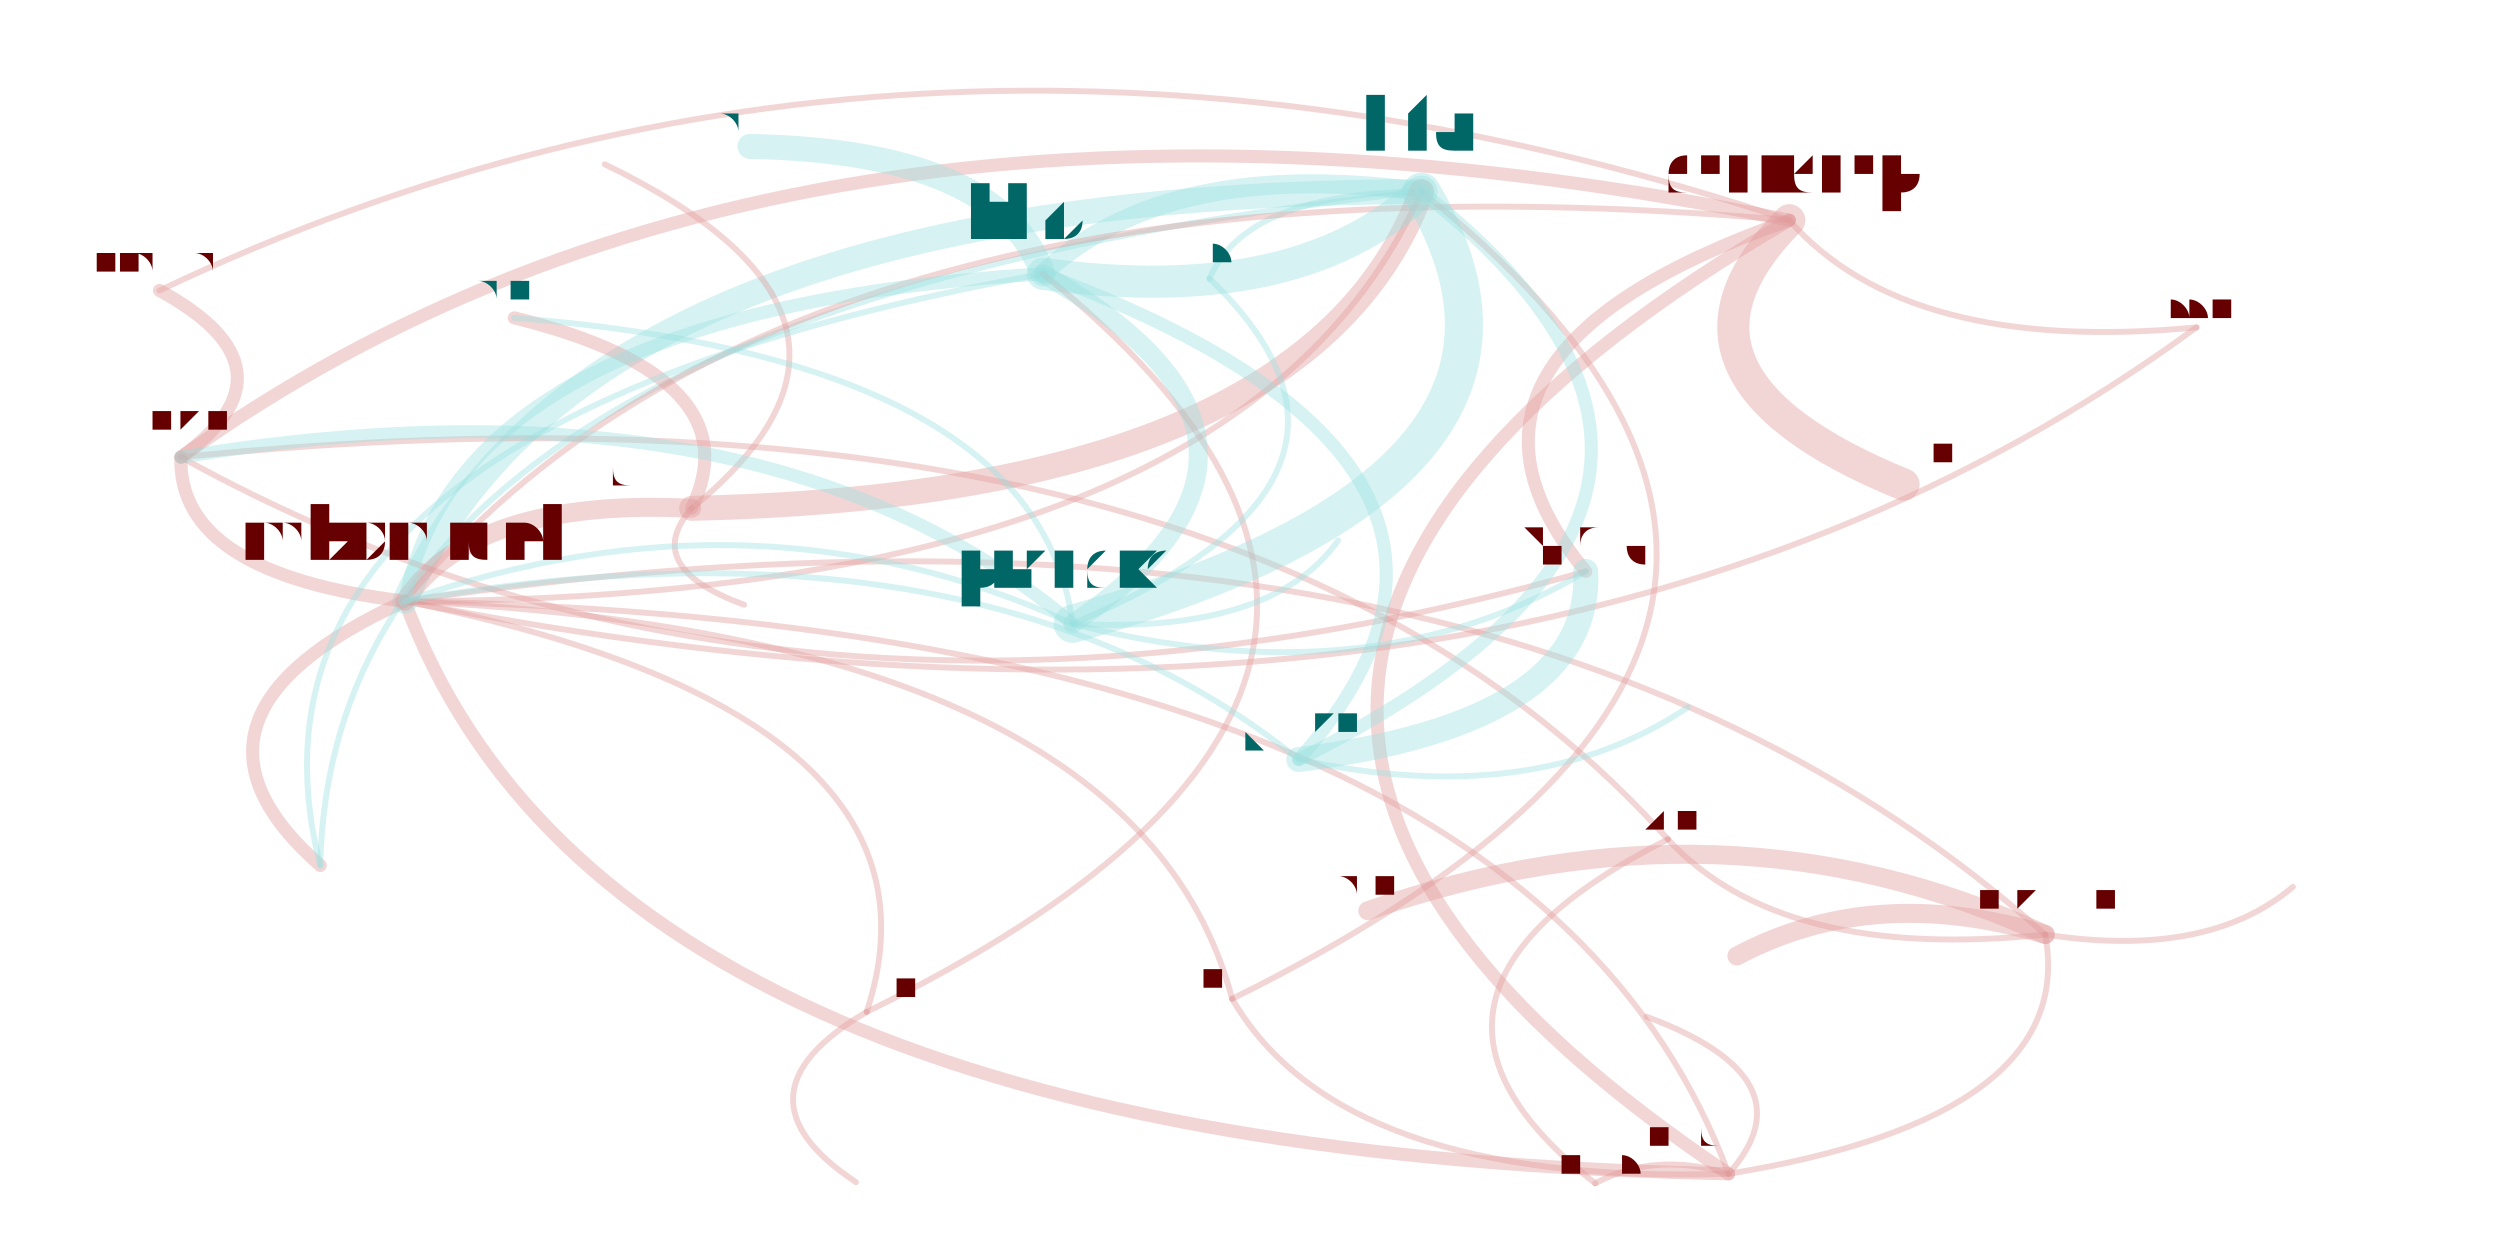
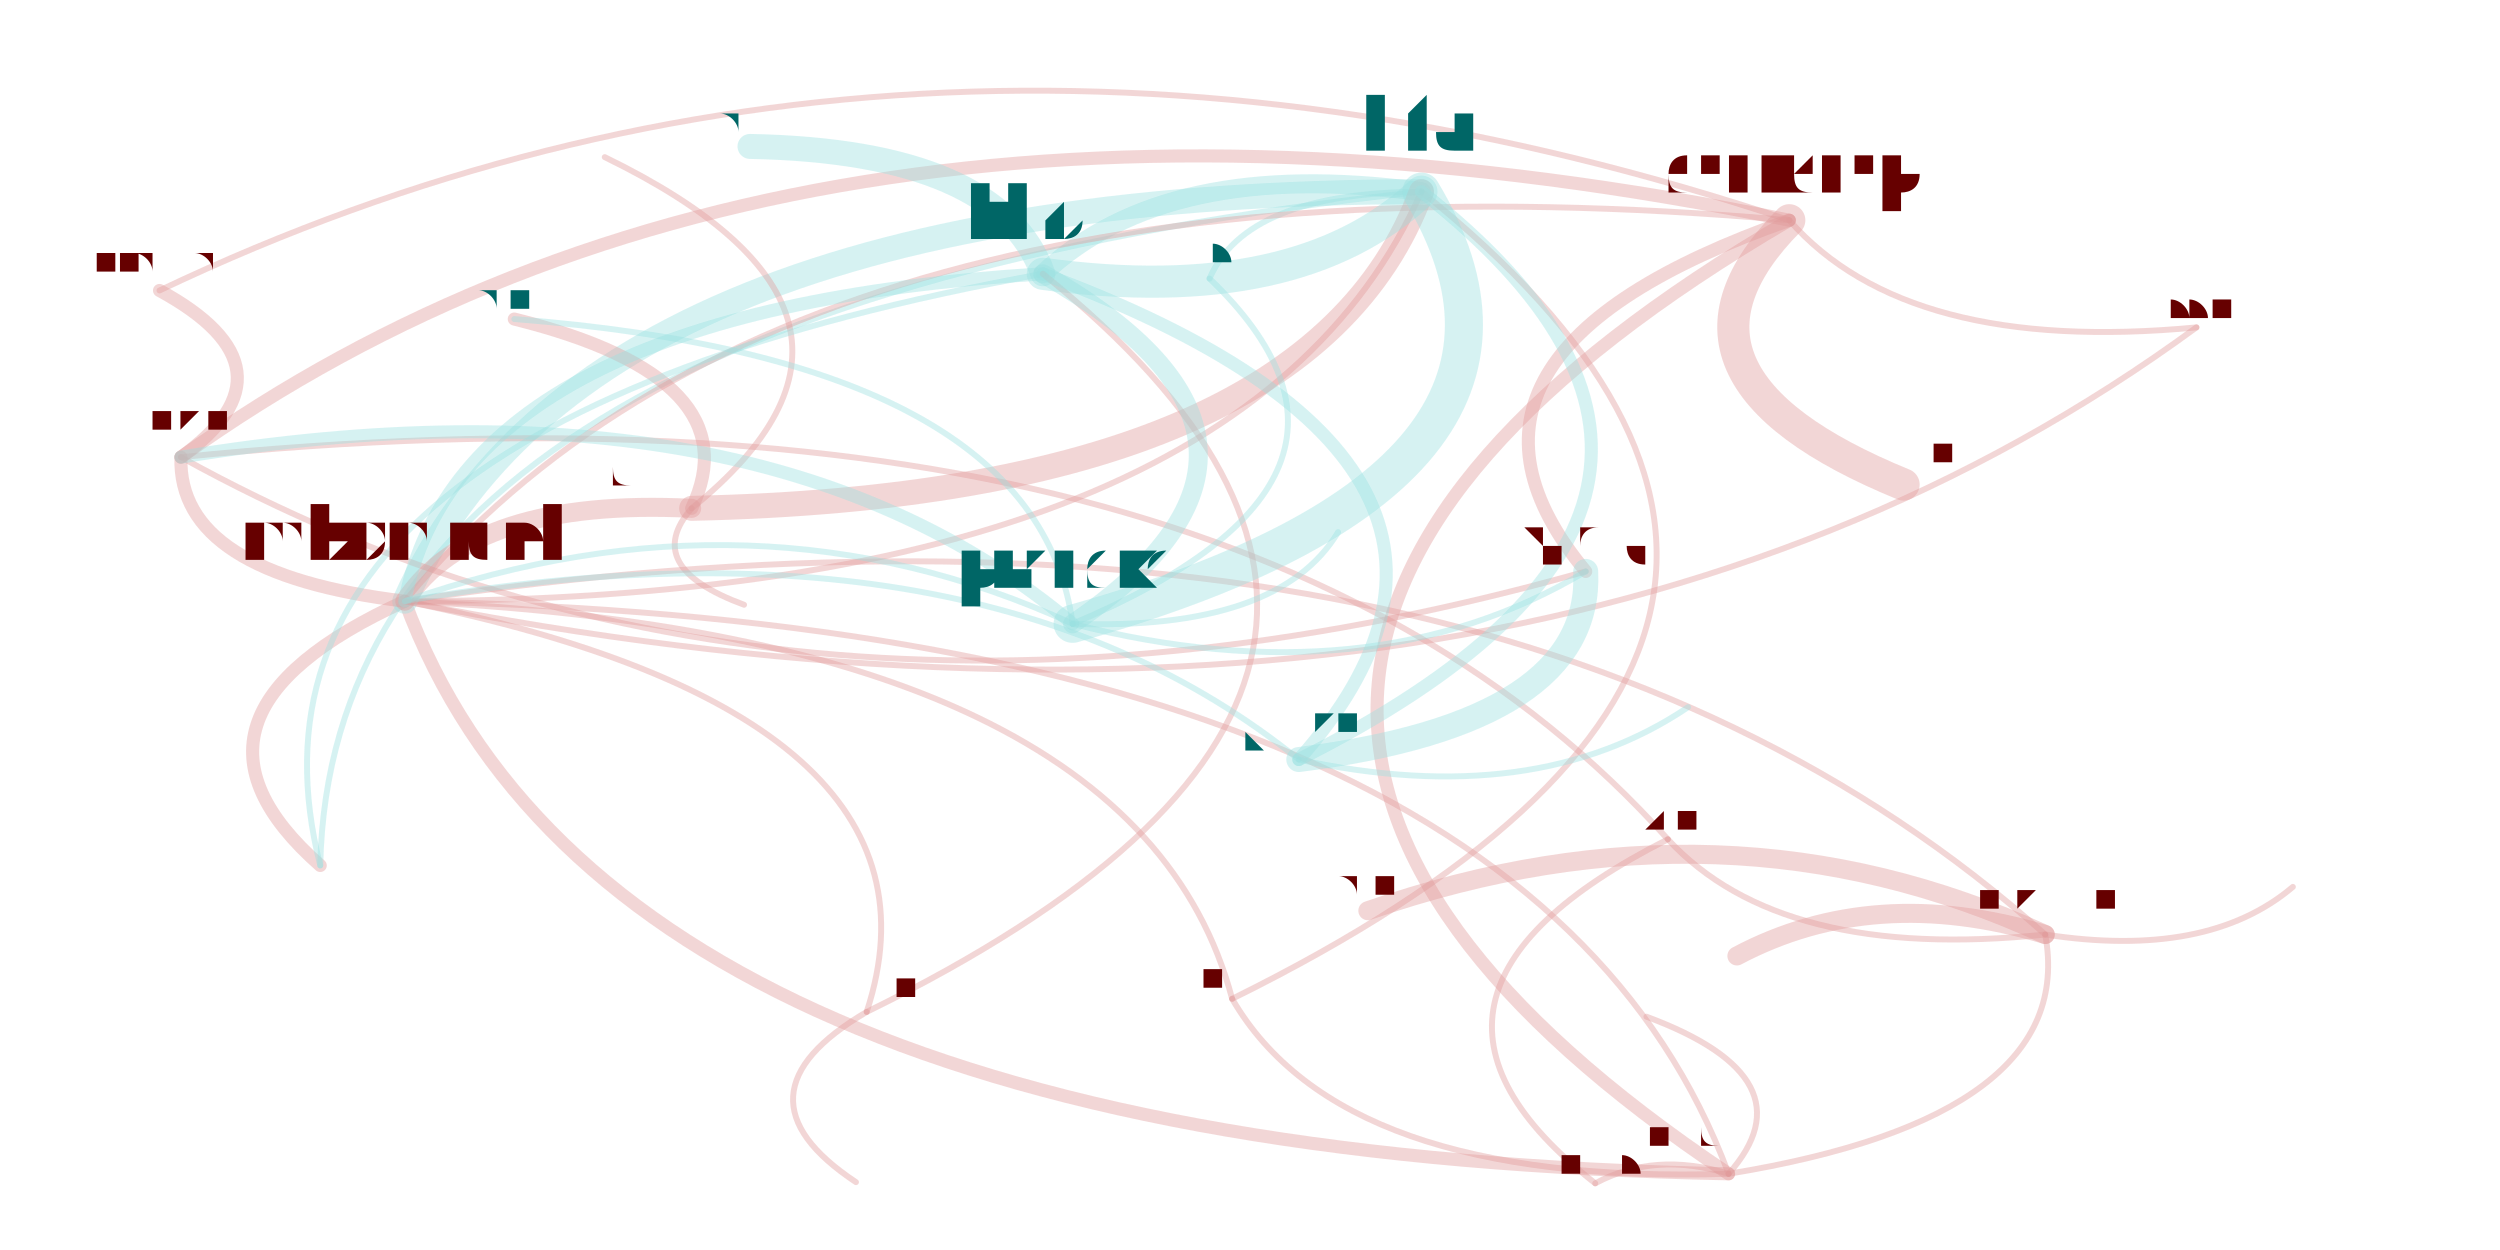
<svg xmlns="http://www.w3.org/2000/svg" width="4000" height="2000" viewBox="-0.025 -0.025 2.05 1.05">
  <style>
    path {
      fill: none;
      stroke-linecap: round;
      stroke-opacity: 0.4;
    }

    text {
      text-anchor: middle;
      alignment-baseline: hanging;
    }
  </style>
  <g opacity="0.4">
    <path d="M0.985 0.814 Q0.904 0.508 0.290 0.480" stroke="hsl(0.0,100%,35%)" stroke-width="0.005" />
    <path d="M0.985 0.814 Q1.076 0.971 1.402 0.961" stroke="hsl(0.0,100%,35%)" stroke-width="0.005" />
    <path d="M0.985 0.814 Q1.607 0.507 1.144 0.136" stroke="hsl(0.0,100%,35%)" stroke-width="0.005" />
    <path d="M0.290 0.480 Q0.077 0.577 0.219 0.702" stroke="hsl(0.0,100%,35%)" stroke-width="0.011" />
    <path d="M0.290 0.480 Q0.992 0.479 1.144 0.136" stroke="hsl(0.0,100%,35%)" stroke-width="0.005" />
    <path d="M0.290 0.480 Q0.461 0.943 1.402 0.961" stroke="hsl(0.0,100%,35%)" stroke-width="0.011" />
    <path d="M0.290 0.480 Q1.227 0.666 1.795 0.250" stroke="hsl(0.0,100%,35%)" stroke-width="0.005" />
    <path d="M1.402 0.961 Q1.340 0.942 1.290 0.969" stroke="hsl(0.0,100%,35%)" stroke-width="0.005" />
    <path d="M1.402 0.961 Q1.696 0.913 1.668 0.760" stroke="hsl(0.0,100%,35%)" stroke-width="0.005" />
    <path d="M1.402 0.961 Q1.473 0.881 1.333 0.829" stroke="hsl(0.0,100%,35%)" stroke-width="0.005" />
    <path d="M1.402 0.961 Q1.230 0.498 0.290 0.480" stroke="hsl(0.0,100%,35%)" stroke-width="0.005" />
    <path d="M1.144 0.136 Q0.930 0.107 0.826 0.205" stroke="hsl(180.0,100%,35%)" stroke-width="0.016" />
    <path d="M1.144 0.136 Q0.441 0.137 0.290 0.480" stroke="hsl(180.0,100%,35%)" stroke-width="0.021" />
    <path d="M1.144 0.136 Q0.229 0.234 0.219 0.702" stroke="hsl(180.0,100%,35%)" stroke-width="0.005" />
    <path d="M1.144 0.136 Q0.997 0.137 0.966 0.209" stroke="hsl(180.0,100%,35%)" stroke-width="0.005" />
    <path d="M1.453 0.160 Q1.552 0.273 1.795 0.250" stroke="hsl(0.0,100%,35%)" stroke-width="0.005" />
    <path d="M1.453 0.160 Q0.787 0.550 1.402 0.961" stroke="hsl(0.0,100%,35%)" stroke-width="0.011" />
    <path d="M1.453 0.160 Q1.324 0.290 1.549 0.382" stroke="hsl(0.0,100%,35%)" stroke-width="0.027" />
    <path d="M1.453 0.160 Q0.615 0.087 0.290 0.480" stroke="hsl(0.0,100%,35%)" stroke-width="0.005" />
    <path d="M1.453 0.160 Q0.721 -0.084 0.084 0.219" stroke="hsl(0.0,100%,35%)" stroke-width="0.005" />
    <path d="M1.453 0.160 Q0.618 -0.011 0.102 0.359" stroke="hsl(0.0,100%,35%)" stroke-width="0.011" />
    <path d="M1.453 0.160 Q1.131 0.273 1.282 0.455" stroke="hsl(0.0,100%,35%)" stroke-width="0.011" />
    <path d="M0.102 0.359 Q0.099 0.457 0.290 0.480" stroke="hsl(0.0,100%,35%)" stroke-width="0.011" />
    <path d="M0.102 0.359 Q0.615 0.643 1.282 0.455" stroke="hsl(0.0,100%,35%)" stroke-width="0.005" />
    <path d="M0.102 0.359 Q0.205 0.285 0.084 0.219" stroke="hsl(0.0,100%,35%)" stroke-width="0.011" />
    <path d="M0.531 0.402 Q1.050 0.391 1.144 0.136" stroke="hsl(0.0,100%,35%)" stroke-width="0.021" />
-     <path d="M0.531 0.402 Q0.726 0.243 0.458 0.113" stroke="hsl(0.0,100%,35%)" stroke-width="0.005" />
+     <path d="M0.531 0.402 Q0.731 0.240 0.458 0.107" stroke="hsl(0.0,100%,35%)" stroke-width="0.005" />
    <path d="M0.531 0.402 Q0.488 0.451 0.575 0.483" stroke="hsl(0.0,100%,35%)" stroke-width="0.005" />
    <path d="M0.531 0.402 Q0.348 0.393 0.290 0.480" stroke="hsl(0.0,100%,35%)" stroke-width="0.016" />
-     <path d="M0.531 0.402 Q0.584 0.292 0.382 0.242" stroke="hsl(0.0,100%,35%)" stroke-width="0.011" />
+     <path d="M0.531 0.402 Q0.583 0.293 0.382 0.243" stroke="hsl(0.0,100%,35%)" stroke-width="0.011" />
    <path d="M1.351 0.680 Q1.090 0.812 1.290 0.969" stroke="hsl(0.0,100%,35%)" stroke-width="0.005" />
    <path d="M1.351 0.680 Q0.984 0.270 0.102 0.359" stroke="hsl(0.0,100%,35%)" stroke-width="0.005" />
    <path d="M1.351 0.680 Q1.446 0.783 1.668 0.760" stroke="hsl(0.0,100%,35%)" stroke-width="0.005" />
    <path d="M1.668 0.760 Q1.524 0.717 1.409 0.778" stroke="hsl(0.0,100%,35%)" stroke-width="0.016" />
    <path d="M1.668 0.760 Q1.399 0.636 1.099 0.740" stroke="hsl(0.0,100%,35%)" stroke-width="0.016" />
    <path d="M1.668 0.760 Q1.804 0.781 1.876 0.720" stroke="hsl(0.0,100%,35%)" stroke-width="0.005" />
    <path d="M1.668 0.760 Q1.202 0.344 0.290 0.480" stroke="hsl(0.0,100%,35%)" stroke-width="0.005" />
    <path d="M0.826 0.205 Q1.040 0.234 1.144 0.136" stroke="hsl(180.0,100%,35%)" stroke-width="0.027" />
    <path d="M0.826 0.205 Q0.789 0.102 0.580 0.098" stroke="hsl(180.0,100%,35%)" stroke-width="0.021" />
    <path d="M0.826 0.205 Q0.337 0.235 0.290 0.480" stroke="hsl(180.0,100%,35%)" stroke-width="0.011" />
    <path d="M0.826 0.205 Q0.125 0.332 0.219 0.702" stroke="hsl(180.0,100%,35%)" stroke-width="0.005" />
    <path d="M0.678 0.825 Q0.760 0.575 0.290 0.480" stroke="hsl(0.0,100%,35%)" stroke-width="0.005" />
    <path d="M0.678 0.825 Q0.559 0.895 0.669 0.968" stroke="hsl(0.0,100%,35%)" stroke-width="0.005" />
    <path d="M0.678 0.825 Q1.249 0.545 0.826 0.205" stroke="hsl(0.0,100%,35%)" stroke-width="0.005" />
    <path d="M1.041 0.613 Q1.474 0.395 1.144 0.136" stroke="hsl(180.0,100%,35%)" stroke-width="0.011" />
    <path d="M1.041 0.613 Q1.288 0.582 1.282 0.455" stroke="hsl(180.0,100%,35%)" stroke-width="0.021" />
    <path d="M1.041 0.613 Q1.260 0.366 0.826 0.205" stroke="hsl(180.0,100%,35%)" stroke-width="0.011" />
    <path d="M1.041 0.613 Q0.772 0.396 0.290 0.480" stroke="hsl(180.0,100%,35%)" stroke-width="0.005" />
    <path d="M1.041 0.613 Q1.239 0.656 1.368 0.569" stroke="hsl(180.0,100%,35%)" stroke-width="0.005" />
    <path d="M0.851 0.499 Q1.288 0.376 1.144 0.136" stroke="hsl(180.0,100%,35%)" stroke-width="0.032" />
-     <path d="M0.851 0.499 Q1.018 0.508 1.074 0.429" stroke="hsl(180.0,100%,35%)" stroke-width="0.005" />
-     <path d="M0.851 0.499 Q1.102 0.563 1.282 0.455" stroke="hsl(180.0,100%,35%)" stroke-width="0.005" />
+     <path d="M0.851 0.499 Q1.024 0.505 1.074 0.422" stroke="hsl(180.0,100%,35%)" stroke-width="0.005" />
+     <path d="M0.851 0.499 Q1.101 0.563 1.282 0.455" stroke="hsl(180.0,100%,35%)" stroke-width="0.005" />
    <path d="M0.851 0.499 Q1.074 0.347 0.826 0.205" stroke="hsl(180.0,100%,35%)" stroke-width="0.016" />
-     <path d="M0.851 0.499 Q0.822 0.277 0.382 0.242" stroke="hsl(180.0,100%,35%)" stroke-width="0.005" />
+     <path d="M0.851 0.499 Q0.821 0.277 0.382 0.243" stroke="hsl(180.0,100%,35%)" stroke-width="0.005" />
    <path d="M0.851 0.499 Q0.589 0.279 0.102 0.359" stroke="hsl(180.0,100%,35%)" stroke-width="0.011" />
    <path d="M0.851 0.499 Q1.141 0.377 0.966 0.209" stroke="hsl(180.0,100%,35%)" stroke-width="0.005" />
    <path d="M0.851 0.499 Q0.585 0.377 0.290 0.480" stroke="hsl(180.0,100%,35%)" stroke-width="0.005" />
  </g>
  <text x="0.985" y="0.802" font-size="0.024" fill="hsl(0.0,100%,20%)">daniel.l</text>
  <text x="0.290" y="0.446" font-size="0.068" fill="hsl(0.0,100%,20%)">mbonadei</text>
  <text x="1.402" y="0.940" font-size="0.042" fill="hsl(0.0,100%,20%)">jleconte</text>
  <text x="1.144" y="0.099" font-size="0.073" fill="hsl(180.0,100%,20%)">hta</text>
  <text x="1.453" y="0.134" font-size="0.052" fill="hsl(0.0,100%,20%)">danilchap</text>
  <text x="1.795" y="0.240" font-size="0.02" fill="hsl(0.0,100%,20%)">terelius</text>
  <text x="1.549" y="0.366" font-size="0.031" fill="hsl(0.0,100%,20%)">philipel</text>
  <text x="0.084" y="0.207" font-size="0.024" fill="hsl(0.0,100%,20%)">asapersson</text>
  <text x="0.102" y="0.337" font-size="0.044" fill="hsl(0.0,100%,20%)">ssilkin</text>
  <text x="1.282" y="0.435" font-size="0.039" fill="hsl(0.0,100%,20%)">sprang</text>
  <text x="0.531" y="0.379" font-size="0.046" fill="hsl(0.0,100%,20%)">dorhen</text>
-   <text x="0.458" y="0.106" font-size="0.014" fill="hsl(0.0,100%,20%)">guidou</text>
+   <text x="0.458" y="0.100" font-size="0.014" fill="hsl(0.0,100%,20%)">guidou</text>
  <text x="0.575" y="0.476" font-size="0.014" fill="hsl(0.0,100%,20%)">gustaf</text>
-   <text x="0.382" y="0.230" font-size="0.024" fill="hsl(180.0,100%,20%)">titovartem</text>
+   <text x="0.382" y="0.231" font-size="0.024" fill="hsl(180.0,100%,20%)">titovartem</text>
  <text x="1.351" y="0.668" font-size="0.024" fill="hsl(0.0,100%,20%)">dwtan</text>
  <text x="1.290" y="0.959" font-size="0.02" fill="hsl(0.0,100%,20%)">marpan</text>
  <text x="1.668" y="0.738" font-size="0.044" fill="hsl(0.0,100%,20%)">jakobi</text>
  <text x="0.826" y="0.173" font-size="0.064" fill="hsl(180.0,100%,20%)">hbos</text>
  <text x="0.580" y="0.084" font-size="0.028" fill="hsl(180.0,100%,20%)">eshr</text>
  <text x="0.219" y="0.688" font-size="0.028" fill="hsl(0.0,100%,20%)">jansson</text>
  <text x="0.678" y="0.813" font-size="0.024" fill="hsl(0.0,100%,20%)">henrika</text>
  <text x="0.669" y="0.961" font-size="0.014" fill="hsl(180.0,100%,20%)">ilnik</text>
  <text x="0.966" y="0.199" font-size="0.02" fill="hsl(180.0,100%,20%)">orphis</text>
  <text x="1.409" y="0.766" font-size="0.024" fill="hsl(0.0,100%,20%)">henrik.lundin</text>
  <text x="1.099" y="0.728" font-size="0.024" fill="hsl(0.0,100%,20%)">tomasl</text>
  <text x="1.876" y="0.713" font-size="0.014" fill="hsl(0.0,100%,20%)">hlundin</text>
  <text x="1.333" y="0.822" font-size="0.014" fill="hsl(0.0,100%,20%)">manashi</text>
  <text x="1.041" y="0.591" font-size="0.044" fill="hsl(180.0,100%,20%)">perkj</text>
  <text x="1.368" y="0.562" font-size="0.014" fill="hsl(180.0,100%,20%)">diepbp</text>
  <text x="0.851" y="0.471" font-size="0.055" fill="hsl(180.0,100%,20%)">phancke</text>
-   <text x="1.074" y="0.422" font-size="0.014" fill="hsl(0.0,100%,20%)">kron</text>
+   <text x="1.074" y="0.415" font-size="0.014" fill="hsl(0.0,100%,20%)">kron</text>
</svg>
